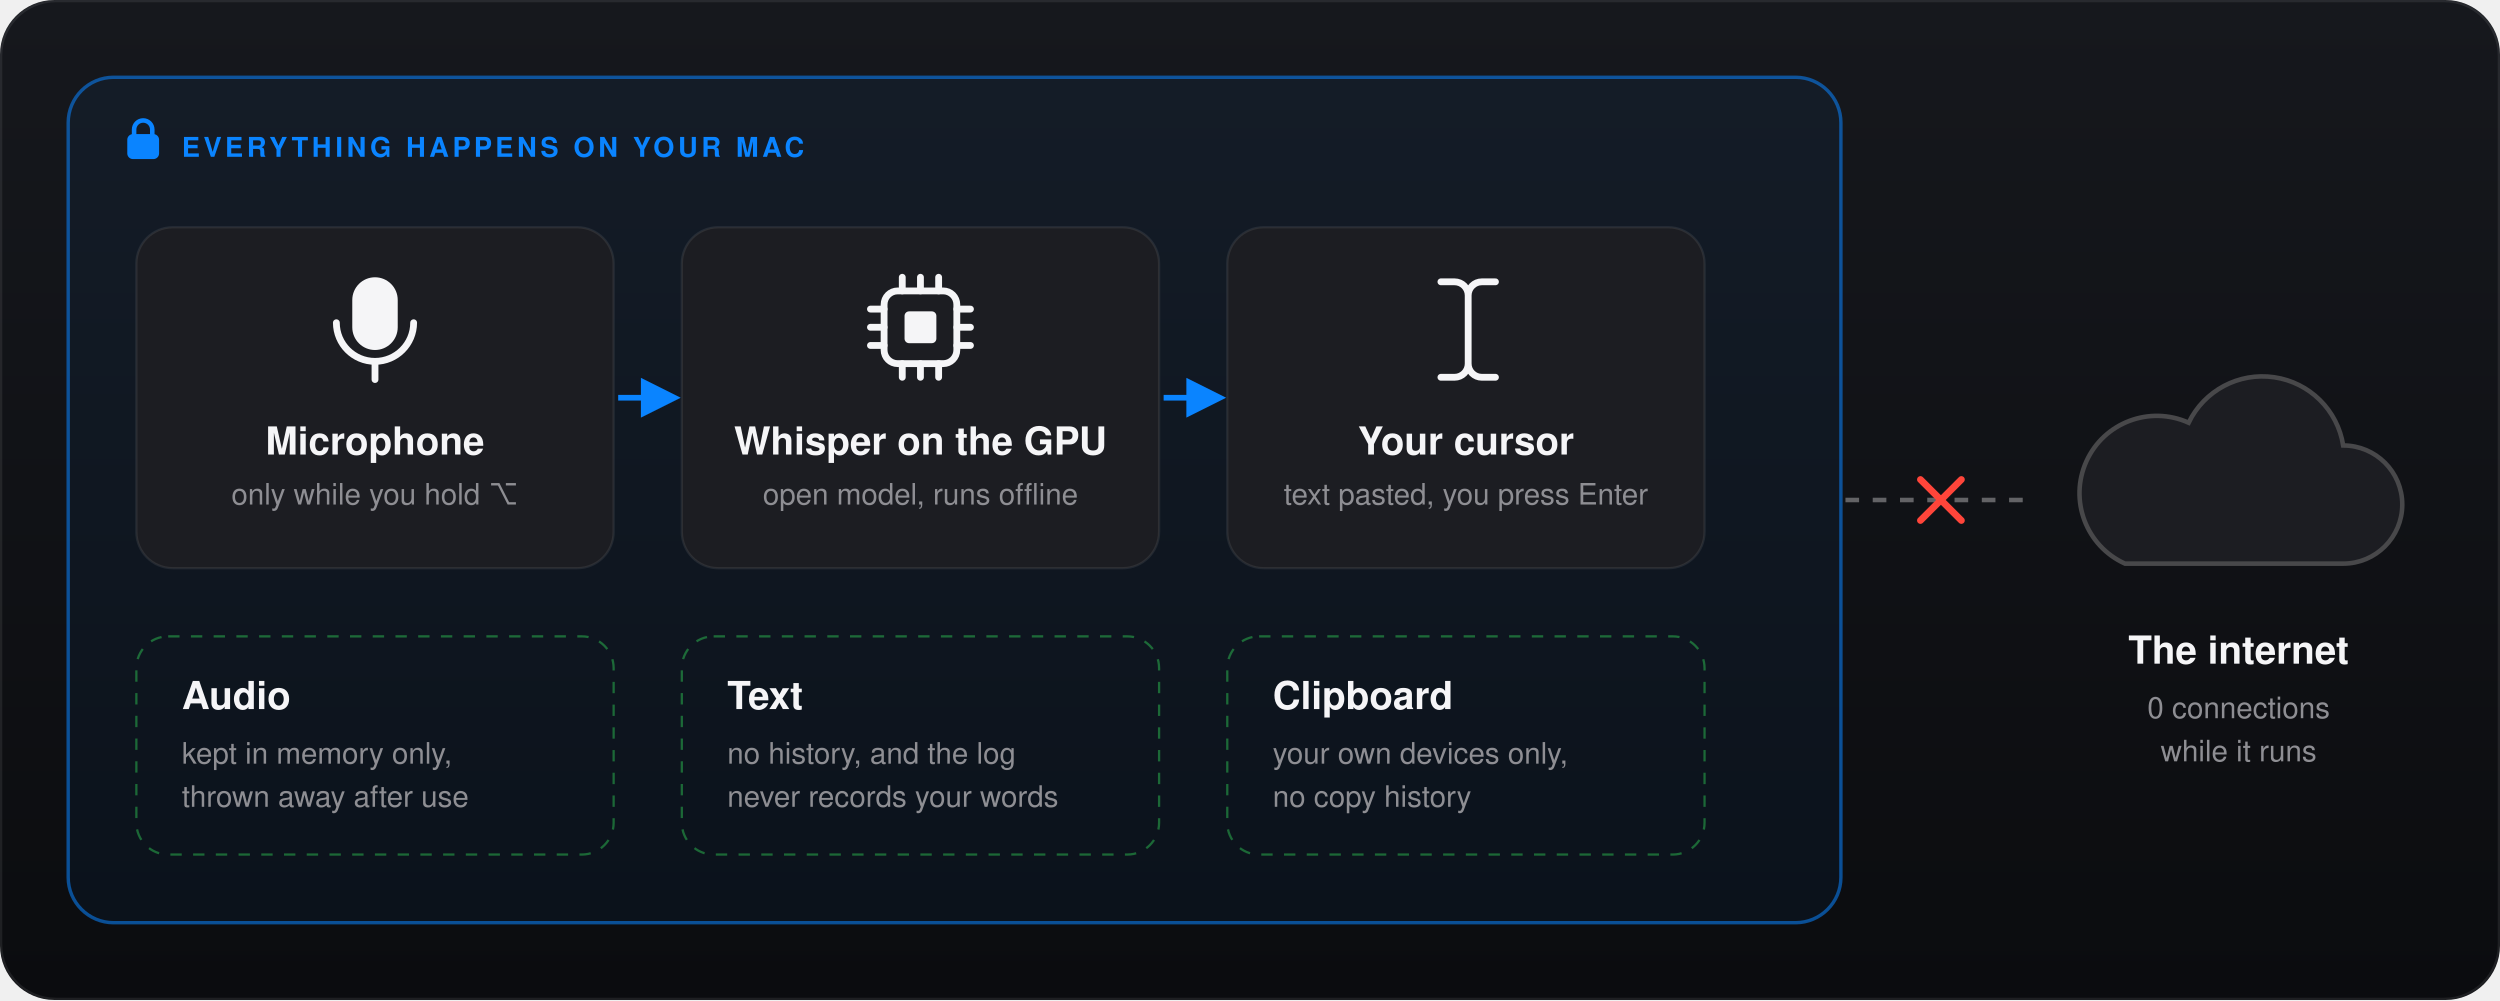
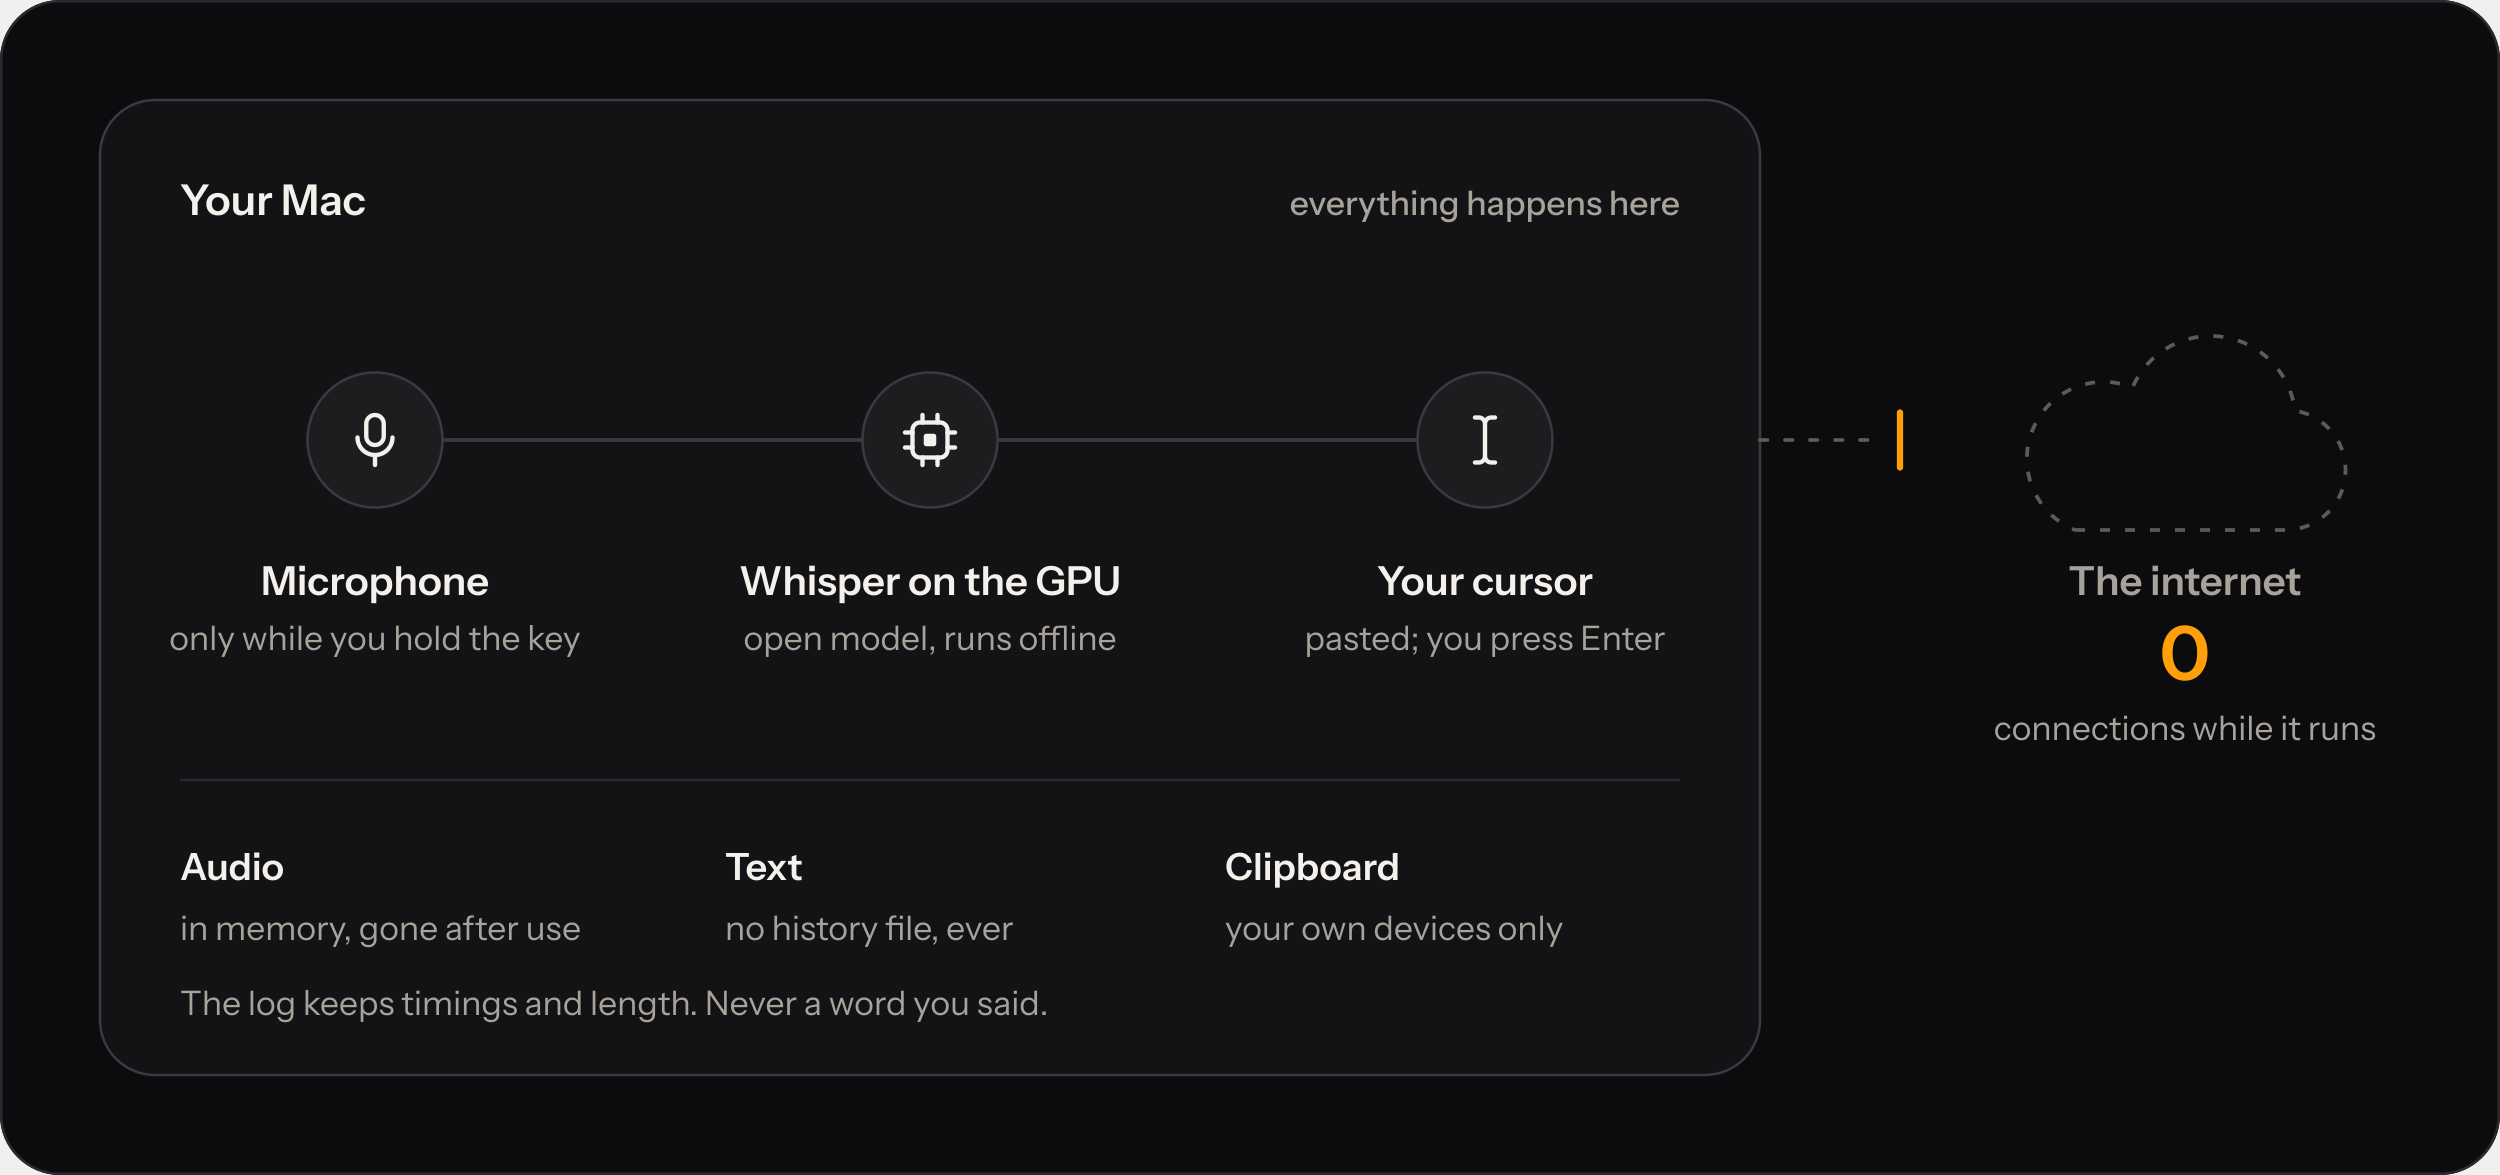
- <svg xmlns="http://www.w3.org/2000/svg" viewBox="0 0 1100 440" width="1100" height="440" role="img" aria-label="Privacy diagram: microphone, Whisper and your cursor all stay inside your Mac; nothing is stored and there are no network connections">
+ <svg xmlns="http://www.w3.org/2000/svg" viewBox="0 0 1000 470" width="1000" height="470" role="img" aria-label="Privacy diagram. Inside your Mac: the microphone, Whisper on the GPU and your cursor. Audio stays in memory and is gone after use, text is never written to a history file, the clipboard goes to your own devices only. The line to the internet is cut: zero connections while it runs.">
  <defs>
-     <linearGradient id="bg" x1="0" y1="0" x2="0" y2="1">
-       <stop offset="0" stop-color="#16181D" />
-       <stop offset="1" stop-color="#0B0C0F" />
-     </linearGradient>
-     <marker id="arrow" viewBox="0 0 10 10" refX="8" refY="5" markerWidth="7" markerHeight="7" orient="auto">
-       <path d="M0 0 L10 5 L0 10 z" fill="#0A84FF" />
-     </marker>
+     <path id="g0" d="M285 0V303L15 720H172L392 351H322L541 720H685L415 303V0H285Z" />
+     <path id="g1" d="M299 -10Q218 -10 156 24Q95 58 61 118Q27 179 27 257Q27 335 61 394Q95 453 156 487Q218 520 299 520Q381 520 442 487Q503 453 537 394Q571 335 571 257Q571 179 537 118Q502 58 441 24Q380 -10 299 -10ZM299 91Q339 91 371 112Q403 132 421 170Q439 207 439 258Q439 333 399 376Q360 419 299 419Q238 419 198 376Q158 333 158 258Q158 207 176 170Q195 132 227 112Q258 91 299 91Z" />
+     <path id="g2" d="M232 -10Q179 -10 141 13Q102 35 81 74Q61 113 61 162V510H187V188Q187 141 211 117Q234 93 277 93Q316 93 346 111Q375 129 393 162Q410 194 410 235L423 113Q398 57 349 24Q299 -10 232 -10ZM414 0V120H410V510H537V0H414Z" />
+     <path id="g3" d="M67 0V510H190V387H193V0H67ZM193 266 180 387Q198 452 241 486Q284 520 344 520Q365 520 374 516V397Q369 399 360 399Q351 400 338 400Q265 400 229 368Q193 336 193 266Z" />
+     <path id="g4" d="M62 0V720H264L484 26H413L633 720H836V0H708V677H729L515 0H376L164 671H184V0H62Z" />
+     <path id="g5" d="M385 0Q380 20 377 44Q375 68 375 102H371V344Q371 384 348 404Q326 425 280 425Q235 425 209 409Q182 392 176 361H55Q63 432 123 476Q183 520 284 520Q389 520 443 472Q497 425 497 333V102Q497 78 500 53Q504 28 511 0H385ZM208 -10Q131 -10 85 28Q40 67 40 132Q40 202 91 243Q142 284 235 298L394 322V242L256 221Q211 214 188 196Q166 178 166 146Q166 117 187 101Q208 86 245 86Q299 86 335 113Q371 140 371 179L385 102Q365 47 319 19Q274 -10 208 -10Z" />
+     <path id="g6" d="M288 -10Q211 -10 152 24Q94 58 60 118Q27 179 27 256Q27 333 60 392Q94 452 152 486Q211 520 288 520Q351 520 402 496Q453 473 486 430Q519 388 528 332H407Q396 373 365 396Q334 419 290 419Q249 419 220 399Q190 379 174 342Q158 305 158 256Q158 206 174 169Q190 132 220 112Q250 91 290 91Q334 91 365 114Q396 137 407 178H528Q519 122 486 80Q452 37 402 14Q351 -10 288 -10Z" />
+     <path id="g7" d="M293 -10Q216 -10 157 24Q99 58 66 118Q33 178 33 256Q33 335 66 394Q98 454 157 487Q216 520 292 520Q366 520 420 489Q475 457 504 401Q534 345 534 268Q534 256 533 246Q533 235 531 224H103V302H458L432 271Q432 353 395 396Q358 439 292 439Q221 439 179 390Q138 342 138 256Q138 169 179 120Q221 71 295 71Q340 71 373 90Q406 108 422 144H520Q495 72 435 31Q376 -10 293 -10Z" />
+     <path id="g8" d="M219 0 11 510H122L292 47H243L411 510H518L311 0H219Z" />
+     <path id="g9" d="M73 0V510H172V383H177V0H73ZM177 266 164 387Q182 452 226 486Q270 520 331 520Q354 520 363 516V418Q358 420 349 421Q340 421 327 421Q252 421 214 382Q177 343 177 266Z" />
+     <path id="g10" d="M111 -205 234 76 255 109 410 510H518L218 -205H111ZM229 0 11 510H124L309 51L229 0Z" />
+     <path id="g11" d="M290 -10Q201 -10 159 32Q118 73 118 154V627L221 666V153Q221 113 242 94Q263 75 310 75Q328 75 342 78Q356 81 366 85V1Q355 -4 335 -7Q315 -10 290 -10ZM16 427V510H366V427H16Z" />
+     <path id="g12" d="M73 0V720H177V0H73ZM435 0V328Q435 381 409 407Q382 433 330 433Q285 433 250 413Q216 393 196 358Q177 323 177 275L164 397Q189 454 241 487Q293 520 362 520Q444 520 491 474Q538 428 538 352V0H435Z" />
+     <path id="g13" d="M73 0V510H177V0H73ZM68 610V727H182V610H68Z" />
+     <path id="g14" d="M73 0V510H172V390H177V0H73ZM435 0V328Q435 381 409 407Q382 433 330 433Q285 433 250 413Q216 393 196 358Q177 323 177 275L164 397Q189 454 241 487Q293 520 362 520Q444 520 491 474Q538 428 538 352V0H435Z" />
+     <path id="g15" d="M287 -215Q191 -215 129 -172Q66 -128 53 -56H151Q161 -89 196 -108Q230 -127 288 -127Q363 -127 400 -90Q437 -53 437 20V130L446 128Q431 70 381 36Q331 3 261 3Q194 3 143 35Q92 67 64 125Q36 182 36 259Q36 337 65 396Q94 455 147 487Q199 519 269 519Q341 519 389 485Q436 450 449 387L441 386V510H540V21Q540 -89 472 -152Q405 -215 287 -215ZM292 87Q359 87 400 134Q440 181 440 263Q440 343 400 389Q359 435 291 435Q223 435 183 389Q143 342 143 260Q143 180 183 133Q224 87 292 87Z" />
+     <path id="g16" d="M389 0Q384 19 383 42Q381 65 381 98H376V341Q376 390 352 415Q327 439 274 439Q223 439 192 419Q162 399 157 362H58Q65 434 123 477Q181 520 278 520Q378 520 428 474Q478 427 478 337V98Q478 75 481 51Q484 27 490 0H389ZM213 -10Q135 -10 89 28Q43 67 43 133Q43 201 92 240Q140 280 231 294L399 321V248L247 224Q196 216 171 197Q145 178 145 142Q145 107 169 90Q192 72 237 72Q297 72 337 101Q376 130 376 174L389 100Q371 47 325 18Q279 -10 213 -10Z" />
+     <path id="g17" d="M345 -9Q273 -9 225 25Q178 60 163 122L177 124V-205H73V510H172V393L162 396Q178 454 230 487Q282 520 352 520Q421 520 471 487Q522 454 549 395Q577 336 577 257Q577 177 548 117Q519 57 467 24Q415 -9 345 -9ZM323 77Q391 77 431 125Q471 173 471 257Q471 340 431 387Q391 433 322 433Q254 433 214 386Q173 338 173 254Q173 172 214 124Q254 77 323 77Z" />
+     <path id="g18" d="M257 -10Q157 -10 98 34Q39 78 31 158H127Q134 114 167 90Q201 67 259 67Q310 67 337 85Q364 103 364 136Q364 160 349 176Q333 193 288 204L206 223Q129 242 91 280Q54 317 54 372Q54 441 105 481Q157 520 247 520Q336 520 391 480Q445 440 452 368H356Q350 404 321 424Q293 443 244 443Q198 443 173 427Q149 410 149 381Q149 357 167 341Q186 325 229 314L313 293Q386 275 423 234Q460 194 460 137Q460 68 406 29Q353 -10 257 -10Z" />
+     <path id="g19" d="M67 0V510H193V0H67ZM61 594V733H199V594H61Z" />
+     <path id="g20" d="M358 -10Q285 -10 240 25Q194 59 183 120L193 121V-205H67V510H190V395L180 397Q194 454 244 487Q294 520 366 520Q434 520 485 487Q535 455 563 396Q591 337 591 257Q591 176 562 116Q533 56 481 23Q429 -10 358 -10ZM326 94Q387 94 423 137Q459 179 459 256Q459 333 423 375Q386 417 325 417Q265 417 228 374Q191 332 191 255Q191 178 228 136Q265 94 326 94Z" />
+     <path id="g21" d="M67 0V720H193V0H67ZM425 0V322Q425 369 401 393Q377 417 331 417Q291 417 260 399Q228 381 211 349Q193 317 193 275L180 397Q206 453 256 487Q306 520 376 520Q459 520 506 473Q552 426 552 348V0H425Z" />
+     <path id="g22" d="M67 0V510H190V390H193V0H67ZM425 0V322Q425 369 401 393Q377 417 331 417Q291 417 260 399Q228 381 211 349Q193 317 193 275L180 397Q206 453 256 487Q306 520 376 520Q459 520 506 473Q552 426 552 348V0H425Z" />
+     <path id="g23" d="M296 -10Q215 -10 155 24Q94 58 60 118Q27 178 27 256Q27 334 60 394Q94 453 154 487Q214 520 294 520Q370 520 426 488Q482 457 513 400Q544 343 544 267Q544 253 543 241Q542 229 540 217H105V305H443L417 281Q417 353 384 389Q351 425 292 425Q228 425 191 381Q153 337 153 254Q153 172 191 128Q228 85 297 85Q337 85 367 100Q397 115 411 146H530Q505 74 446 32Q386 -10 296 -10Z" />
+     <path id="g24" d="M292 -10Q217 -10 160 25Q103 60 72 120Q40 181 40 257Q40 334 72 393Q104 452 160 486Q217 520 292 520Q368 520 424 486Q481 452 512 393Q544 334 544 257Q544 181 512 120Q481 60 424 25Q368 -10 292 -10ZM292 58Q344 58 382 84Q420 109 441 154Q462 199 462 258Q462 346 416 399Q369 452 292 452Q216 452 169 399Q122 346 122 258Q122 199 143 154Q164 109 202 84Q241 58 292 58Z" />
+     <path id="g25" d="M80 0V510H155V390H160V0H80ZM445 0V334Q445 392 416 421Q387 450 330 450Q280 450 242 428Q203 406 182 367Q160 328 160 276L147 397Q173 454 226 487Q280 520 348 520Q428 520 476 474Q525 429 525 355V0H445Z" />
+     <path id="g26" d="M80 0V720H160V0H80Z" />
+     <path id="g27" d="M124 -205 238 60 256 88 423 510H505L209 -205H124ZM247 -5 18 510H106L303 49L247 -5Z" />
+     <path id="g28" d="M184 0 28 510H109L229 73H209L353 510H418L563 73H543L662 510H739L583 0H518L374 427H395L249 0H184Z" />
+     <path id="g29" d="M80 0V720H160V0H80ZM445 0V334Q445 392 416 421Q387 450 330 450Q280 450 242 428Q203 406 182 367Q160 328 160 276L147 397Q173 454 226 487Q280 520 348 520Q428 520 476 474Q525 429 525 355V0H445Z" />
+     <path id="g30" d="M80 0V510H160V0H80ZM74 626V720H166V626H74Z" />
+     <path id="g31" d="M289 -10Q216 -10 160 24Q104 59 72 119Q40 179 40 257Q40 335 72 394Q103 454 160 487Q217 520 291 520Q362 520 414 489Q467 458 496 402Q524 346 524 270Q524 260 524 251Q523 242 521 231H100V298H472L446 261Q446 353 406 402Q365 452 291 452Q215 452 168 400Q122 347 122 258Q122 167 168 112Q215 58 293 58Q342 58 379 80Q416 101 433 141H509Q484 71 426 30Q367 -10 289 -10Z" />
+     <path id="g32" d="M246 -10Q196 -10 157 10Q118 31 96 68Q74 106 74 155V510H154V176Q154 118 182 89Q211 60 264 60Q312 60 349 82Q386 104 408 144Q429 183 429 234L442 113Q417 56 364 23Q311 -10 246 -10ZM434 0V120H429V510H509V0H434Z" />
+     <path id="g33" d="M451 0V119L461 116Q442 58 392 24Q341 -10 271 -10Q202 -10 150 23Q99 56 70 115Q42 174 42 253Q42 333 71 393Q100 453 152 486Q204 519 274 519Q346 519 395 484Q444 449 462 385L446 383V720H526V0H451ZM286 60Q363 60 406 112Q450 165 450 256Q450 345 406 397Q362 449 286 449Q210 449 167 397Q124 345 124 253Q124 163 167 112Q210 60 286 60Z" />
+     <path id="g34" d="M284 -9Q199 -9 160 30Q122 68 122 141V629L202 659V142Q202 99 224 79Q246 59 296 59Q316 59 330 62Q345 64 354 68V0Q344 -4 326 -6Q307 -9 284 -9ZM17 442V510H354V442H17Z" />
+     <path id="g35" d="M80 0V740H160V0H80ZM413 0 142 265 403 510H513L220 242L225 289L523 0H413Z" />
+     <path id="g36" d="M246 0 39 720H171L347 59H309L472 720H622L783 59H746L922 720H1048L841 0H693L529 646H560L394 0H246Z" />
+     <path id="g37" d="M262 -10Q156 -10 93 35Q30 79 24 158H139Q144 119 176 99Q208 79 262 79Q311 79 336 94Q360 110 360 139Q360 160 346 174Q332 187 293 196L211 215Q127 233 87 271Q46 310 46 368Q46 439 101 479Q155 520 251 520Q346 520 403 480Q461 439 467 368H352Q347 399 321 415Q294 431 248 431Q205 431 183 417Q161 404 161 378Q161 358 178 344Q195 331 235 321L323 301Q398 284 437 242Q475 200 475 143Q475 70 419 30Q363 -10 262 -10Z" />
+     <path id="g38" d="M296 -10Q202 -10 158 34Q113 79 113 168V626L240 673V165Q240 128 260 110Q280 92 323 92Q340 92 354 95Q367 97 379 101V3Q367 -3 345 -7Q323 -10 296 -10ZM15 411V510H379V411H15Z" />
+     <path id="g39" d="M407 -10Q293 -10 210 36Q127 81 82 164Q37 246 37 357Q37 468 82 552Q127 635 207 683Q287 730 393 730Q479 730 547 699Q616 667 659 613Q701 558 710 486H580Q570 550 520 587Q470 624 395 624Q327 624 276 592Q225 560 197 501Q169 442 169 360Q169 276 197 217Q226 157 281 126Q335 95 414 95Q475 95 519 111Q563 126 590 157L715 108Q658 50 583 20Q508 -10 407 -10ZM585 108V318L616 287H413V389H715V108H585Z" />
+     <path id="g40" d="M62 0V720H385Q464 720 521 693Q577 666 608 617Q638 568 638 501Q638 435 607 385Q576 335 520 307Q464 280 385 280H163V382H379Q441 382 474 414Q508 446 508 501Q508 555 475 586Q441 617 379 617H192V0H62Z" />
+     <path id="g41" d="M351 -10Q205 -10 130 73Q55 156 55 311V720H185V292Q185 193 229 145Q273 96 352 96Q431 96 475 145Q519 193 519 291V720H649V310Q649 156 574 73Q498 -10 351 -10Z" />
+     <path id="g42" d="M332 -9Q260 -9 211 26Q162 61 144 125L160 127V-205H80V510H155V391L144 394Q163 453 216 486Q269 520 339 520Q407 520 458 487Q508 454 536 395Q564 336 564 257Q564 177 535 117Q506 57 454 24Q402 -9 332 -9ZM320 61Q396 61 439 114Q482 166 482 257Q482 347 439 398Q396 450 320 450Q244 450 200 398Q156 345 156 254Q156 165 200 113Q244 61 320 61Z" />
+     <path id="g43" d="M80 0V510H155V390H160V0H80ZM424 0V338Q424 396 398 423Q372 450 323 450Q277 450 240 428Q203 406 182 367Q160 328 160 276L147 397Q173 454 225 487Q277 520 338 520Q412 520 458 476Q504 433 504 359V0H424ZM768 0V338Q768 396 742 423Q716 450 667 450Q621 450 584 428Q547 406 526 367Q504 328 504 276L484 397Q510 454 564 487Q618 520 680 520Q754 520 801 476Q848 433 848 359V0H768Z" />
+     <path id="g44" d="M77 -144V-103Q106 -92 119 -68Q132 -45 132 3L163 0H77V102H178V21Q178 -43 154 -85Q130 -127 77 -144Z" />
+     <path id="g45" d="M80 0V510H155V380H160V0H80ZM160 266 147 387Q165 452 211 486Q257 520 317 520Q342 520 351 516V439Q346 441 337 442Q328 442 315 442Q239 442 200 396Q160 351 160 266Z" />
+     <path id="g46" d="M253 -10Q159 -10 103 34Q47 77 39 157H116Q123 108 159 82Q195 56 255 56Q308 56 338 76Q368 96 368 133Q368 159 351 178Q334 198 283 211L201 232Q131 250 96 288Q61 325 61 377Q61 443 110 482Q159 520 243 520Q326 520 378 480Q430 440 437 369H360Q353 410 322 432Q291 454 240 454Q191 454 164 436Q137 417 137 383Q137 357 156 338Q176 319 222 306L302 284Q373 265 409 226Q445 187 445 132Q445 65 394 28Q343 -10 253 -10Z" />
+     <path id="g47" d="M444 0V572Q444 642 485 681Q526 720 613 720H798V656H613Q567 656 546 633Q524 610 524 568V0H444ZM122 0V572Q122 642 162 681Q203 720 286 720Q306 720 318 718Q329 716 337 713V650Q330 652 318 654Q305 656 291 656Q245 656 224 633Q202 610 202 568V0H122ZM17 442V510H640V442H17ZM766 0V720H846V0H766Z" />
+     <path id="g48" d="M393 0Q389 17 388 39Q386 61 386 95H381V339Q381 397 354 424Q328 452 269 452Q211 452 176 428Q142 405 138 362H61Q66 436 123 478Q180 520 272 520Q367 520 413 475Q459 430 459 340V95Q459 73 462 50Q465 26 470 0H393ZM218 -10Q139 -10 92 28Q46 67 46 134Q46 201 92 238Q138 275 226 290L404 320V254L238 228Q182 219 153 198Q124 177 124 137Q124 98 150 78Q177 58 229 58Q296 58 338 88Q381 119 381 168L394 97Q378 46 332 18Q285 -10 218 -10Z" />
+     <path id="g49" d="M77 -144V-103Q106 -92 119 -68Q132 -45 132 3L163 0H77V102H178V21Q178 -43 154 -85Q130 -127 77 -144ZM76 380V483H179V380H76Z" />
+     <path id="g50" d="M86 0V720H168V0H86ZM128 0V72H568V0H128ZM128 339V411H532V339H128ZM128 648V720H560V648H128Z" />
+     <path id="g51" d="M28 0 293 720H405L156 0H28ZM571 0 323 720H441L705 0H571ZM165 283H559V179H165V283Z" />
+     <path id="g52" d="M431 0V115L441 113Q428 57 378 23Q328 -10 259 -10Q189 -10 138 23Q86 55 58 114Q30 173 30 253Q30 334 59 394Q88 454 140 487Q193 520 263 520Q335 520 382 485Q429 451 440 390L427 389V720H554V0H431ZM296 93Q357 93 393 136Q430 178 430 255Q430 332 393 374Q356 416 295 416Q235 416 198 374Q161 331 161 254Q161 177 198 135Q235 93 296 93Z" />
+     <path id="g53" d="M283 -215Q192 -215 132 -172Q71 -130 58 -60H134Q145 -100 184 -124Q222 -147 288 -147Q366 -147 406 -104Q446 -62 446 20V129L456 127Q439 69 388 34Q337 0 267 0Q200 0 149 32Q98 65 70 123Q42 181 42 258Q42 336 71 395Q100 454 152 486Q205 519 275 519Q347 519 396 484Q444 449 460 384L451 383V510H526V20Q526 -89 461 -152Q396 -215 283 -215ZM287 69Q362 69 406 121Q450 173 450 262Q450 349 406 400Q362 450 287 450Q211 450 168 399Q124 348 124 259Q124 172 168 120Q212 69 287 69Z" />
+     <path id="g54" d="M122 0V582Q122 652 162 691Q203 730 286 730Q306 730 318 728Q329 726 337 723V660Q330 662 318 664Q305 666 291 666Q245 666 224 643Q202 620 202 578V0H122ZM17 442V510H326V442H17Z" />
+     <path id="g55" d="M267 0V617H28V720H636V617H397V0H267Z" />
+     <path id="g56" d="M417 0 260 228 48 510H191L333 303L560 0H417ZM270 307 413 510H553L331 219L270 307ZM320 213 166 0H27L260 302L320 213Z" />
+     <path id="g57" d="M122 0V582Q122 652 162 691Q203 730 286 730Q306 730 318 728Q329 726 337 723V660Q330 662 318 664Q305 666 291 666Q245 666 224 643Q202 620 202 578V0H122ZM444 0V510H524V0H444ZM17 442V510H489V442H17ZM438 626V720H530V626H438Z" />
+     <path id="g58" d="M229 0 18 510H104L280 54H248L423 510H505L294 0H229Z" />
+     <path id="g59" d="M391 -10Q314 -10 249 18Q185 45 137 95Q89 145 63 213Q37 281 37 362Q37 443 63 510Q89 577 136 627Q184 676 248 703Q313 730 391 730Q477 730 546 696Q615 662 660 600Q704 539 714 456H586Q574 537 521 580Q468 624 392 624Q325 624 275 592Q225 560 197 502Q169 443 169 363Q169 281 197 222Q225 162 276 129Q327 96 393 96Q467 96 520 139Q573 183 587 263H716Q704 181 659 119Q615 57 546 24Q477 -10 391 -10Z" />
+     <path id="g60" d="M67 0V720H193V0H67Z" />
+     <path id="g61" d="M358 -10Q285 -10 239 25Q192 59 181 120L190 121V0H67V720H193V395L184 397Q197 454 246 487Q294 520 366 520Q434 520 485 487Q535 455 563 396Q591 337 591 257Q591 176 562 116Q533 56 481 23Q429 -10 358 -10ZM326 94Q387 94 423 137Q459 179 459 256Q459 333 423 375Q386 417 325 417Q265 417 228 374Q191 332 191 255Q191 178 228 136Q265 94 326 94Z" />
+     <path id="g62" d="M282 -10Q212 -10 158 24Q103 59 72 120Q40 180 40 257Q40 334 72 393Q103 452 158 486Q212 520 281 520Q338 520 384 498Q429 476 458 436Q488 395 496 341H422Q412 390 376 421Q340 452 283 452Q234 452 198 428Q162 404 142 360Q122 316 122 257Q122 198 142 153Q162 108 198 83Q235 58 284 58Q339 58 376 88Q413 119 423 168H497Q488 115 458 74Q427 34 382 12Q337 -10 282 -10Z" />
+     <path id="g63" d="M283 0V648H36V720H612V648H365V0H283Z" />
+     <path id="g64" d="M76 0V103H179V0H76Z" />
+     <path id="g65" d="M86 0V720H171L584 114L572 112V720H650V0H565L152 606L164 608V0H86Z" />
+     <path id="g66" d="M338 -10Q250 -10 182 38Q114 85 75 170Q37 254 37 363Q37 472 75 554Q113 637 182 684Q250 730 338 730Q427 730 495 684Q563 637 602 554Q640 472 640 363Q640 253 602 169Q563 85 495 38Q427 -10 338 -10ZM338 99Q393 99 429 134Q465 169 484 229Q502 289 502 364Q502 439 484 497Q466 555 429 588Q393 621 338 621Q284 621 247 587Q211 554 193 496Q175 438 175 364Q175 288 193 228Q211 168 248 134Q285 99 338 99Z" />
  </defs>
-   <style>
-     .sans { font-family: -apple-system, BlinkMacSystemFont, "SF Pro Text", "Segoe UI", Helvetica, Arial, sans-serif; }
-     .h { font-size: 17px; font-weight: 600; fill: #F5F5F7; }
-     .s { font-size: 13px; fill: #8E8E93; }
-     .cap { font-size: 12px; font-weight: 600; letter-spacing: 1.6px; }
-   </style>
-   <rect width="1100" height="440" rx="24" fill="url(#bg)" />
-   <rect x="0.5" y="0.5" width="1099" height="439" rx="24" fill="none" stroke="#FFFFFF" stroke-opacity="0.08" />
-   <rect x="30" y="34" width="780" height="372" rx="20" fill="#0A84FF" fill-opacity="0.05" stroke="#0A84FF" stroke-opacity="0.55" stroke-width="1.5" />
-   <g transform="translate(56,52)">
-     <rect x="0" y="7" width="14" height="11" rx="2.5" fill="#0A84FF" />
-     <path d="M3 8 V5 a4 4 0 0 1 8 0 V8" fill="none" stroke="#0A84FF" stroke-width="2" />
-   </g>
-   <text x="80" y="69" class="sans cap" fill="#0A84FF">EVERYTHING HAPPENS ON YOUR MAC</text>
-   <g class="sans">
-     <rect x="60" y="100" width="210" height="150" rx="16" fill="#1C1D22" stroke="#FFFFFF" stroke-opacity="0.08" />
-     <g transform="translate(145,122)">
-       <rect x="10" y="0" width="20" height="32" rx="10" fill="#F5F5F7" />
-       <path d="M3 20 a17 17 0 0 0 34 0" fill="none" stroke="#F5F5F7" stroke-width="3" stroke-linecap="round" />
-       <line x1="20" y1="38" x2="20" y2="45" stroke="#F5F5F7" stroke-width="3" stroke-linecap="round" />
-     </g>
-     <text x="165" y="200" text-anchor="middle" class="h">Microphone</text>
-     <text x="165" y="222" text-anchor="middle" class="s">only while you hold ⌥</text>
-     <rect x="300" y="100" width="210" height="150" rx="16" fill="#1C1D22" stroke="#FFFFFF" stroke-opacity="0.08" />
-     <g transform="translate(383,122)" fill="none" stroke="#F5F5F7" stroke-width="3" stroke-linecap="round">
-       <rect x="6" y="6" width="32" height="32" rx="6" />
-       <rect x="15" y="15" width="14" height="14" rx="2" fill="#F5F5F7" stroke="none" />
-       <path d="M14 0v6 M22 0v6 M30 0v6 M14 38v6 M22 38v6 M30 38v6 M0 14h6 M0 22h6 M0 30h6 M38 14h6 M38 22h6 M38 30h6" />
-     </g>
-     <text x="405" y="200" text-anchor="middle" class="h">Whisper on the GPU</text>
-     <text x="405" y="222" text-anchor="middle" class="s">open model, runs offline</text>
-     <rect x="540" y="100" width="210" height="150" rx="16" fill="#1C1D22" stroke="#FFFFFF" stroke-opacity="0.08" />
-     <g transform="translate(626,122)" fill="none" stroke="#F5F5F7" stroke-width="3" stroke-linecap="round">
-       <path d="M8 2 h6 a6 6 0 0 1 6 6 a6 6 0 0 1 6 -6 h6 M20 8 v30 M8 44 h6 a6 6 0 0 0 6 -6 a6 6 0 0 0 6 6 h6" />
-     </g>
-     <text x="645" y="200" text-anchor="middle" class="h">Your cursor</text>
-     <text x="645" y="222" text-anchor="middle" class="s">text pasted, you press Enter</text>
-   </g>
-   <line x1="272" y1="175" x2="296" y2="175" stroke="#0A84FF" stroke-width="2.5" marker-end="url(#arrow)" />
-   <line x1="512" y1="175" x2="536" y2="175" stroke="#0A84FF" stroke-width="2.5" marker-end="url(#arrow)" />
-   <g class="sans">
-     <rect x="60" y="280" width="210" height="96" rx="14" fill="none" stroke="#30D158" stroke-opacity="0.45" stroke-dasharray="5 5" />
-     <text x="80" y="312" class="h" font-size="15" fill="#30D158">Audio</text>
-     <text x="80" y="336" class="s">kept in memory only,</text>
-     <text x="80" y="355" class="s">thrown away after use</text>
-     <rect x="300" y="280" width="210" height="96" rx="14" fill="none" stroke="#30D158" stroke-opacity="0.45" stroke-dasharray="5 5" />
-     <text x="320" y="312" class="h" font-size="15" fill="#30D158">Text</text>
-     <text x="320" y="336" class="s">no history, and the log</text>
-     <text x="320" y="355" class="s">never records your words</text>
-     <rect x="540" y="280" width="210" height="96" rx="14" fill="none" stroke="#30D158" stroke-opacity="0.45" stroke-dasharray="5 5" />
-     <text x="560" y="312" class="h" font-size="15" fill="#30D158">Clipboard</text>
-     <text x="560" y="336" class="s">your own devices only,</text>
-     <text x="560" y="355" class="s">no copy history</text>
-   </g>
-   <line x1="812" y1="220" x2="896" y2="220" stroke="#636366" stroke-width="2" stroke-dasharray="6 6" />
-   <g transform="translate(854,220)" stroke="#FF453A" stroke-width="3" stroke-linecap="round">
-     <line x1="-9" y1="-9" x2="9" y2="9" />
-     <line x1="9" y1="-9" x2="-9" y2="9" />
-   </g>
-   <g transform="translate(905,168)">
-     <path d="M30 80 h96 a26 26 0 0 0 0 -52 a36 36 0 0 0 -68 -10 a26 26 0 0 0 -28 62 z" fill="#1C1D22" stroke="#48484A" stroke-width="2" />
-   </g>
-   <text x="985" y="292" text-anchor="middle" class="sans h" fill="#AEAEB2">The internet</text>
-   <text x="985" y="316" text-anchor="middle" class="sans s">0 connections</text>
-   <text x="985" y="335" text-anchor="middle" class="sans s">while it runs</text>
+   <style>@keyframes travel { 0% { transform: translateX(0); opacity: 0; } 8% { opacity: 1; } 46% { transform: translateX(222px); } 54% { transform: translateX(222px); } 92% { opacity: 1; } 100% { transform: translateX(444px); opacity: 0; } } .travel { animation: travel 4.2s cubic-bezier(0.16, 1, 0.3, 1) infinite; } @media (prefers-reduced-motion: reduce) { .travel { animation: none; opacity: 0; } }</style>
+   <rect width="1000" height="470" rx="24" fill="#0C0C0E" />
+   <rect x="0.5" y="0.5" width="999" height="469" rx="23.5" fill="none" stroke="#2A2A2E" />
+   <rect x="40" y="40" width="664" height="390" rx="22" fill="#131315" stroke="#3A3A3F" />
+   <g fill="#F4F1EC" transform="translate(72.0 86) scale(0.017 -0.017)">
+     <use href="#g0" x="0" />
+     <use href="#g1" x="592" />
+     <use href="#g2" x="1189" />
+     <use href="#g3" x="1793" />
+     <use href="#g4" x="2376" />
+     <use href="#g5" x="3274" />
+     <use href="#g6" x="3824" />
+   </g>
+   <g fill="#A7A29A" transform="translate(515.9 86) scale(0.0135 -0.0135)">
+     <use href="#g7" x="0" />
+     <use href="#g8" x="554" />
+     <use href="#g7" x="1070" />
+     <use href="#g9" x="1637" />
+     <use href="#g10" x="2026" />
+     <use href="#g11" x="2567" />
+     <use href="#g12" x="2959" />
+     <use href="#g13" x="3563" />
+     <use href="#g14" x="3813" />
+     <use href="#g15" x="4418" />
+     <use href="#g12" x="5228" />
+     <use href="#g16" x="5828" />
+     <use href="#g17" x="6374" />
+     <use href="#g17" x="6987" />
+     <use href="#g7" x="7603" />
+     <use href="#g14" x="8170" />
+     <use href="#g18" x="8774" />
+     <use href="#g12" x="9454" />
+     <use href="#g7" x="10060" />
+     <use href="#g9" x="10627" />
+     <use href="#g7" x="10995" />
+   </g>
+   <line x1="150" y1="176" x2="594" y2="176" stroke="#3A3A3F" stroke-width="1.5" />
+   <circle class="travel" cx="150" cy="176" r="5" fill="#FF9F0A" />
+   <circle cx="150" cy="176" r="27" fill="#1D1D20" stroke="#3A3A3F" />
+   <g transform="translate(138 164) scale(1.0)" fill="none" stroke="#F4F1EC" stroke-width="1.75" stroke-linecap="round">
+     <rect x="8.5" y="2" width="7" height="12" rx="3.5" />
+     <path d="M5 11a7 7 0 0 0 14 0M12 18v4" />
+   </g>
+   <g fill="#F4F1EC" transform="translate(104.4 238) scale(0.016 -0.016)">
+     <use href="#g4" x="0" />
+     <use href="#g19" x="898" />
+     <use href="#g6" x="1156" />
+     <use href="#g3" x="1708" />
+     <use href="#g1" x="2093" />
+     <use href="#g20" x="2690" />
+     <use href="#g21" x="3311" />
+     <use href="#g1" x="3923" />
+     <use href="#g22" x="4520" />
+     <use href="#g23" x="5132" />
+   </g>
+   <g fill="#A7A29A" transform="translate(67.7 260) scale(0.0135 -0.0135)">
+     <use href="#g24" x="0" />
+     <use href="#g25" x="584" />
+     <use href="#g26" x="1183" />
+     <use href="#g27" x="1423" />
+     <use href="#g28" x="2146" />
+     <use href="#g29" x="2913" />
+     <use href="#g30" x="3512" />
+     <use href="#g26" x="3752" />
+     <use href="#g31" x="3992" />
+     <use href="#g27" x="4756" />
+     <use href="#g24" x="5266" />
+     <use href="#g32" x="5850" />
+     <use href="#g29" x="6639" />
+     <use href="#g24" x="7238" />
+     <use href="#g26" x="7822" />
+     <use href="#g33" x="8062" />
+     <use href="#g34" x="8868" />
+     <use href="#g29" x="9245" />
+     <use href="#g31" x="9844" />
+     <use href="#g35" x="10608" />
+     <use href="#g31" x="11113" />
+     <use href="#g27" x="11663" />
+   </g>
+   <circle cx="372" cy="176" r="27" fill="#1D1D20" stroke="#3A3A3F" />
+   <g transform="translate(360 164)" fill="none" stroke="#F4F1EC" stroke-width="1.75" stroke-linecap="round">
+     <rect x="5" y="5" width="14" height="14" rx="3" />
+     <rect x="9.5" y="9.5" width="5" height="5" rx="1" fill="#F4F1EC" stroke="none" />
+     <path d="M9 2v3M15 2v3M9 19v3M15 19v3M2 9h3M2 15h3M19 9h3M19 15h3" />
+   </g>
+   <g fill="#F4F1EC" transform="translate(295.6 238) scale(0.016 -0.016)">
+     <use href="#g36" x="0" />
+     <use href="#g21" x="1087" />
+     <use href="#g19" x="1695" />
+     <use href="#g37" x="1953" />
+     <use href="#g20" x="2447" />
+     <use href="#g23" x="3075" />
+     <use href="#g3" x="3646" />
+     <use href="#g1" x="4229" />
+     <use href="#g22" x="4826" />
+     <use href="#g38" x="5631" />
+     <use href="#g21" x="6037" />
+     <use href="#g23" x="6649" />
+     <use href="#g39" x="7413" />
+     <use href="#g40" x="8177" />
+     <use href="#g41" x="8842" />
+   </g>
+   <g fill="#A7A29A" transform="translate(297.4 260) scale(0.0135 -0.0135)">
+     <use href="#g24" x="0" />
+     <use href="#g42" x="584" />
+     <use href="#g31" x="1190" />
+     <use href="#g25" x="1754" />
+     <use href="#g43" x="2553" />
+     <use href="#g24" x="3475" />
+     <use href="#g33" x="4059" />
+     <use href="#g31" x="4665" />
+     <use href="#g26" x="5229" />
+     <use href="#g44" x="5469" />
+     <use href="#g45" x="5924" />
+     <use href="#g32" x="6291" />
+     <use href="#g25" x="6880" />
+     <use href="#g46" x="7477" />
+     <use href="#g24" x="8150" />
+     <use href="#g47" x="8729" />
+     <use href="#g30" x="9653" />
+     <use href="#g25" x="9893" />
+     <use href="#g31" x="10492" />
+   </g>
+   <circle cx="594" cy="176" r="27" fill="#1D1D20" stroke="#3A3A3F" />
+   <g transform="translate(582 164)" fill="none" stroke="#F4F1EC" stroke-width="1.75" stroke-linecap="round">
+     <path d="M8 3h1.5A2.5 2.5 0 0 1 12 5.500A2.500 2.500 0 0 1 14.500 3H16M12 5.500v13M8 21h1.500A2.500 2.500 0 0 0 12 18.500A2.500 2.500 0 0 0 14.500 21H16" />
+   </g>
+   <g fill="#F4F1EC" transform="translate(550.8 238) scale(0.016 -0.016)">
+     <use href="#g0" x="0" />
+     <use href="#g1" x="592" />
+     <use href="#g2" x="1189" />
+     <use href="#g3" x="1793" />
+     <use href="#g6" x="2376" />
+     <use href="#g2" x="2918" />
+     <use href="#g3" x="3522" />
+     <use href="#g37" x="3903" />
+     <use href="#g1" x="4414" />
+     <use href="#g3" x="5011" />
+   </g>
+   <g fill="#A7A29A" transform="translate(521.8 260) scale(0.0135 -0.0135)">
+     <use href="#g42" x="0" />
+     <use href="#g48" x="608" />
+     <use href="#g46" x="1139" />
+     <use href="#g34" x="1612" />
+     <use href="#g31" x="1978" />
+     <use href="#g33" x="2542" />
+     <use href="#g49" x="3148" />
+     <use href="#g27" x="3603" />
+     <use href="#g24" x="4113" />
+     <use href="#g32" x="4697" />
+     <use href="#g42" x="5486" />
+     <use href="#g45" x="6092" />
+     <use href="#g31" x="6449" />
+     <use href="#g46" x="7013" />
+     <use href="#g46" x="7496" />
+     <use href="#g50" x="8169" />
+     <use href="#g25" x="8807" />
+     <use href="#g34" x="9392" />
+     <use href="#g31" x="9758" />
+     <use href="#g45" x="10322" />
+   </g>
+   <line x1="72" y1="312" x2="672" y2="312" stroke="#2A2A2E" />
+   <g fill="#F4F1EC" transform="translate(72.0 352) scale(0.015 -0.015)">
+     <use href="#g51" x="0" />
+     <use href="#g2" x="697" />
+     <use href="#g52" x="1296" />
+     <use href="#g19" x="1917" />
+     <use href="#g1" x="2175" />
+   </g>
+   <g fill="#A7A29A" transform="translate(72.0 376) scale(0.0135 -0.0135)">
+     <use href="#g30" x="0" />
+     <use href="#g25" x="240" />
+     <use href="#g43" x="1039" />
+     <use href="#g31" x="1961" />
+     <use href="#g43" x="2525" />
+     <use href="#g24" x="3447" />
+     <use href="#g45" x="4031" />
+     <use href="#g27" x="4406" />
+     <use href="#g44" x="4842" />
+     <use href="#g53" x="5297" />
+     <use href="#g24" x="5903" />
+     <use href="#g25" x="6487" />
+     <use href="#g31" x="7086" />
+     <use href="#g48" x="7850" />
+     <use href="#g54" x="8370" />
+     <use href="#g34" x="8737" />
+     <use href="#g31" x="9103" />
+     <use href="#g45" x="9667" />
+     <use href="#g32" x="10242" />
+     <use href="#g46" x="10829" />
+     <use href="#g31" x="11320" />
+   </g>
+   <g fill="#F4F1EC" transform="translate(290.0 352) scale(0.015 -0.015)">
+     <use href="#g55" x="0" />
+     <use href="#g23" x="551" />
+     <use href="#g56" x="1080" />
+     <use href="#g38" x="1664" />
+   </g>
+   <g fill="#A7A29A" transform="translate(290.0 376) scale(0.0135 -0.0135)">
+     <use href="#g25" x="0" />
+     <use href="#g24" x="599" />
+     <use href="#g29" x="1383" />
+     <use href="#g30" x="1982" />
+     <use href="#g46" x="2222" />
+     <use href="#g34" x="2695" />
+     <use href="#g24" x="3060" />
+     <use href="#g45" x="3644" />
+     <use href="#g27" x="4019" />
+     <use href="#g57" x="4742" />
+     <use href="#g26" x="5337" />
+     <use href="#g31" x="5577" />
+     <use href="#g44" x="6096" />
+     <use href="#g31" x="6551" />
+     <use href="#g58" x="7103" />
+     <use href="#g31" x="7613" />
+     <use href="#g45" x="8177" />
+   </g>
+   <g fill="#F4F1EC" transform="translate(490.0 352) scale(0.015 -0.015)">
+     <use href="#g59" x="0" />
+     <use href="#g60" x="747" />
+     <use href="#g19" x="1007" />
+     <use href="#g20" x="1267" />
+     <use href="#g61" x="1888" />
+     <use href="#g1" x="2516" />
+     <use href="#g5" x="3111" />
+     <use href="#g3" x="3669" />
+     <use href="#g52" x="4047" />
+   </g>
+   <g fill="#A7A29A" transform="translate(490.0 376) scale(0.0135 -0.0135)">
+     <use href="#g27" x="0" />
+     <use href="#g24" x="510" />
+     <use href="#g32" x="1094" />
+     <use href="#g45" x="1683" />
+     <use href="#g24" x="2258" />
+     <use href="#g28" x="2832" />
+     <use href="#g25" x="3599" />
+     <use href="#g33" x="4398" />
+     <use href="#g31" x="5004" />
+     <use href="#g58" x="5556" />
+     <use href="#g30" x="6072" />
+     <use href="#g62" x="6310" />
+     <use href="#g31" x="6841" />
+     <use href="#g46" x="7405" />
+     <use href="#g24" x="8078" />
+     <use href="#g25" x="8662" />
+     <use href="#g26" x="9261" />
+     <use href="#g27" x="9501" />
+   </g>
+   <g fill="#A7A29A" transform="translate(72.0 406) scale(0.0135 -0.0135)">
+     <use href="#g63" x="0" />
+     <use href="#g29" x="648" />
+     <use href="#g31" x="1247" />
+     <use href="#g26" x="2011" />
+     <use href="#g24" x="2251" />
+     <use href="#g53" x="2835" />
+     <use href="#g35" x="3641" />
+     <use href="#g31" x="4146" />
+     <use href="#g31" x="4710" />
+     <use href="#g42" x="5274" />
+     <use href="#g46" x="5880" />
+     <use href="#g34" x="6553" />
+     <use href="#g30" x="6930" />
+     <use href="#g43" x="7170" />
+     <use href="#g30" x="8092" />
+     <use href="#g25" x="8332" />
+     <use href="#g53" x="8931" />
+     <use href="#g46" x="9537" />
+     <use href="#g48" x="10210" />
+     <use href="#g25" x="10743" />
+     <use href="#g33" x="11342" />
+     <use href="#g26" x="12148" />
+     <use href="#g31" x="12388" />
+     <use href="#g25" x="12952" />
+     <use href="#g53" x="13551" />
+     <use href="#g34" x="14157" />
+     <use href="#g29" x="14534" />
+     <use href="#g64" x="15094" />
+     <use href="#g65" x="15549" />
+     <use href="#g31" x="16285" />
+     <use href="#g58" x="16837" />
+     <use href="#g31" x="17347" />
+     <use href="#g45" x="17911" />
+     <use href="#g48" x="18486" />
+     <use href="#g28" x="19219" />
+     <use href="#g24" x="19976" />
+     <use href="#g45" x="20560" />
+     <use href="#g33" x="20918" />
+     <use href="#g27" x="21724" />
+     <use href="#g24" x="22234" />
+     <use href="#g32" x="22818" />
+     <use href="#g46" x="23607" />
+     <use href="#g48" x="24097" />
+     <use href="#g30" x="24630" />
+     <use href="#g33" x="24868" />
+     <use href="#g64" x="25474" />
+   </g>
+   <line x1="704" y1="176" x2="748" y2="176" stroke="#5E5B56" stroke-width="1.5" stroke-dasharray="3 7" stroke-linecap="round" />
+   <line x1="760" y1="165" x2="760" y2="187" stroke="#FF9F0A" stroke-width="2.5" stroke-linecap="round" />
+   <path transform="translate(800 132)" d="M30 80h84a24 24 0 0 0 4-47.700a34 34 0 0 0-65-9.300a26 26 0 0 0-23 57z" fill="none" stroke="#5E5B56" stroke-width="1.5" stroke-dasharray="4 6" />
+   <g fill="#A7A29A" transform="translate(827.4 238) scale(0.016 -0.016)">
+     <use href="#g55" x="0" />
+     <use href="#g21" x="664" />
+     <use href="#g23" x="1276" />
+     <use href="#g19" x="2040" />
+     <use href="#g22" x="2300" />
+     <use href="#g38" x="2893" />
+     <use href="#g23" x="3283" />
+     <use href="#g3" x="3854" />
+     <use href="#g22" x="4244" />
+     <use href="#g23" x="4856" />
+     <use href="#g38" x="5416" />
+   </g>
+   <g fill="#FF9F0A" transform="translate(863.8 272) scale(0.03 -0.03)">
+     <use href="#g66" x="0" />
+   </g>
+   <g fill="#A7A29A" transform="translate(797.5 296) scale(0.0135 -0.0135)">
+     <use href="#g62" x="0" />
+     <use href="#g24" x="531" />
+     <use href="#g25" x="1115" />
+     <use href="#g25" x="1714" />
+     <use href="#g31" x="2313" />
+     <use href="#g62" x="2877" />
+     <use href="#g34" x="3408" />
+     <use href="#g30" x="3785" />
+     <use href="#g24" x="4023" />
+     <use href="#g25" x="4607" />
+     <use href="#g46" x="5204" />
+     <use href="#g28" x="5877" />
+     <use href="#g29" x="6644" />
+     <use href="#g30" x="7243" />
+     <use href="#g26" x="7483" />
+     <use href="#g31" x="7723" />
+     <use href="#g30" x="8487" />
+     <use href="#g34" x="8725" />
+     <use href="#g45" x="9302" />
+     <use href="#g32" x="9669" />
+     <use href="#g25" x="10258" />
+     <use href="#g46" x="10855" />
+   </g>
</svg>
